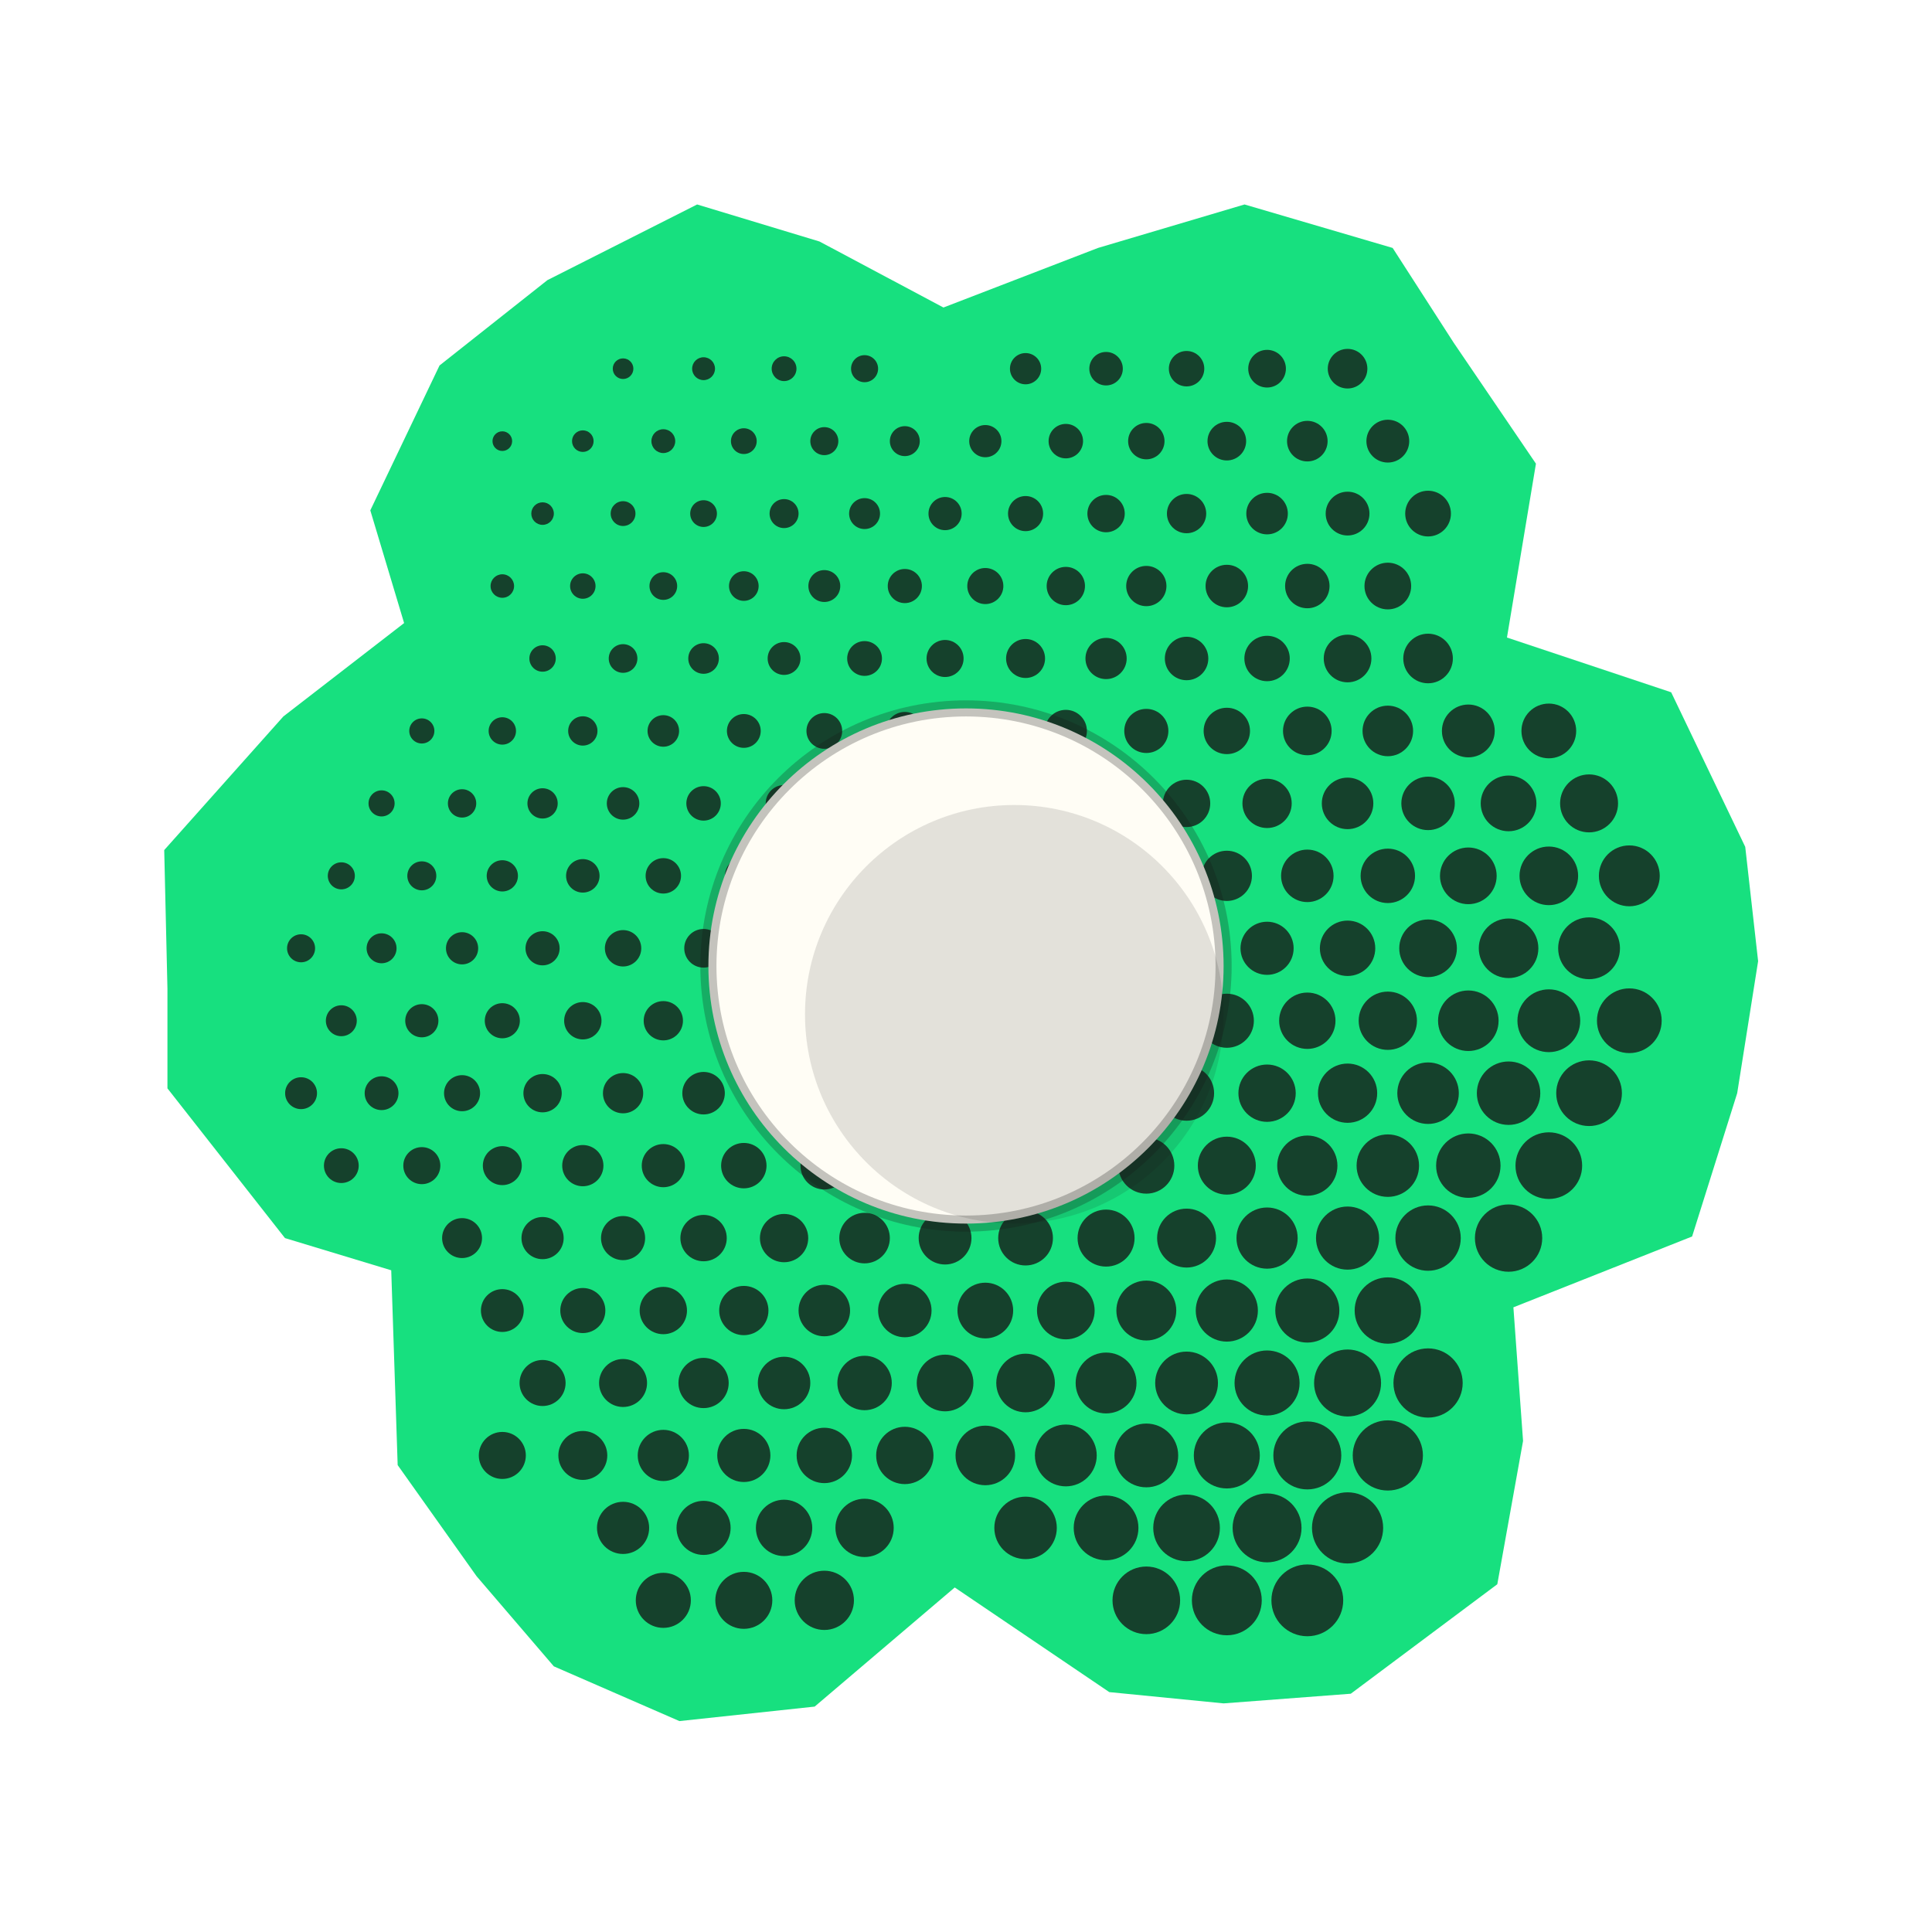
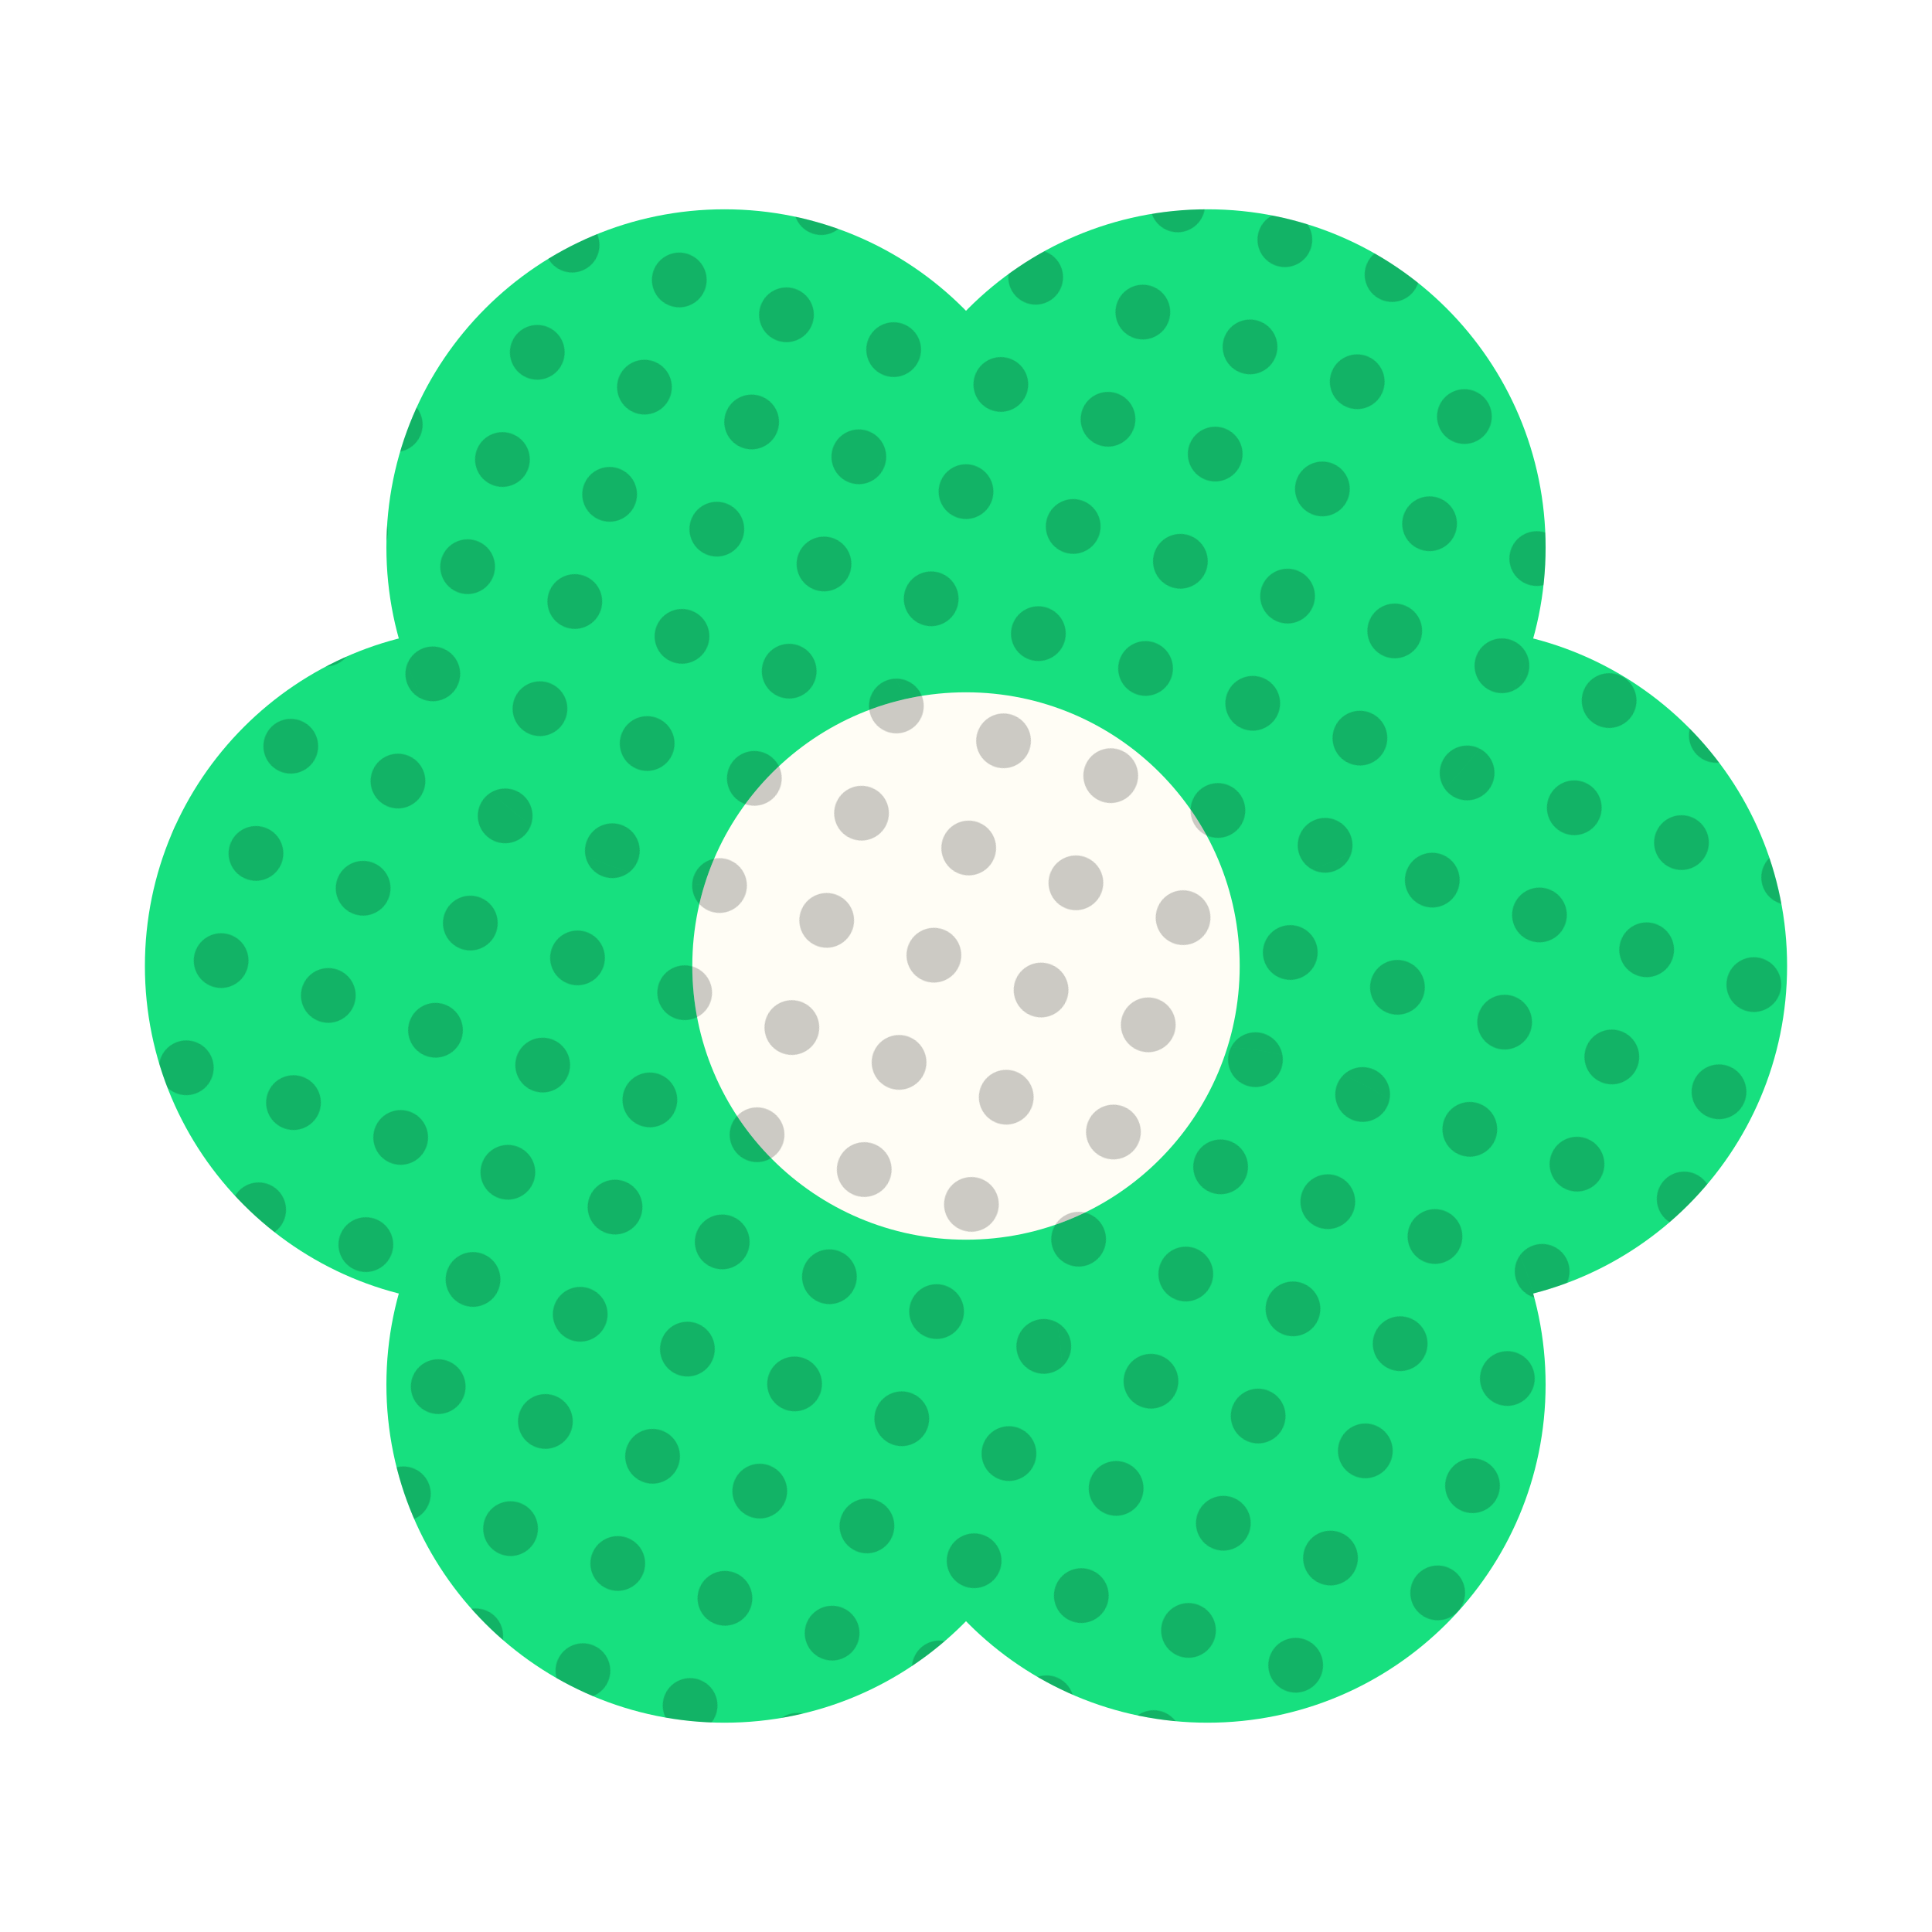
<svg xmlns="http://www.w3.org/2000/svg" viewBox="0 0 120 120">
-   <polygon points="109.2,59.7 107.9,67.9 105.1,76.8 94.0,81.2 94.6,89.5 93.0,98.4 83.9,105.2 76.0,105.8 68.9,105.1 59.3,98.6 50.6,106.0 42.2,106.9 34.4,103.5 29.6,97.9 24.7,91.0 24.3,78.9 17.7,76.9 10.4,67.6 10.4,61.4 10.2,52.8 17.6,44.5 25.1,38.7 23.0,31.7 27.3,22.7 34.0,17.4 43.3,12.7 50.9,15.0 58.6,19.1 68.2,15.4 77.3,12.7 86.5,15.4 90.3,21.3 95.4,28.8 93.6,39.6 103.8,43.0 108.4,52.6" fill="#17e07f" />
-   <circle cx="38.7" cy="22.9" r="0.64" fill="#141414" opacity="0.78" />
-   <circle cx="43.7" cy="22.9" r="0.71" fill="#141414" opacity="0.78" />
-   <circle cx="48.7" cy="22.9" r="0.77" fill="#141414" opacity="0.78" />
-   <circle cx="53.7" cy="22.9" r="0.84" fill="#141414" opacity="0.78" />
-   <circle cx="63.7" cy="22.9" r="0.97" fill="#141414" opacity="0.78" />
-   <circle cx="68.7" cy="22.9" r="1.04" fill="#141414" opacity="0.78" />
-   <circle cx="73.7" cy="22.9" r="1.10" fill="#141414" opacity="0.78" />
-   <circle cx="78.7" cy="22.9" r="1.17" fill="#141414" opacity="0.78" />
-   <circle cx="83.7" cy="22.9" r="1.23" fill="#141414" opacity="0.78" />
-   <circle cx="31.2" cy="27.4" r="0.61" fill="#141414" opacity="0.78" />
-   <circle cx="36.2" cy="27.4" r="0.67" fill="#141414" opacity="0.78" />
-   <circle cx="41.2" cy="27.4" r="0.74" fill="#141414" opacity="0.78" />
-   <circle cx="46.2" cy="27.4" r="0.80" fill="#141414" opacity="0.78" />
-   <circle cx="51.2" cy="27.4" r="0.87" fill="#141414" opacity="0.78" />
-   <circle cx="56.2" cy="27.4" r="0.93" fill="#141414" opacity="0.78" />
-   <circle cx="61.2" cy="27.4" r="1.00" fill="#141414" opacity="0.78" />
-   <circle cx="66.2" cy="27.4" r="1.07" fill="#141414" opacity="0.78" />
-   <circle cx="71.2" cy="27.4" r="1.13" fill="#141414" opacity="0.78" />
-   <circle cx="76.2" cy="27.4" r="1.20" fill="#141414" opacity="0.78" />
-   <circle cx="81.2" cy="27.4" r="1.26" fill="#141414" opacity="0.78" />
-   <circle cx="86.2" cy="27.4" r="1.33" fill="#141414" opacity="0.78" />
-   <circle cx="33.7" cy="31.9" r="0.70" fill="#141414" opacity="0.78" />
-   <circle cx="38.7" cy="31.9" r="0.77" fill="#141414" opacity="0.78" />
-   <circle cx="43.7" cy="31.9" r="0.83" fill="#141414" opacity="0.78" />
-   <circle cx="48.7" cy="31.9" r="0.90" fill="#141414" opacity="0.78" />
-   <circle cx="53.7" cy="31.9" r="0.96" fill="#141414" opacity="0.78" />
-   <circle cx="58.7" cy="31.9" r="1.03" fill="#141414" opacity="0.78" />
-   <circle cx="63.7" cy="31.9" r="1.09" fill="#141414" opacity="0.78" />
-   <circle cx="68.7" cy="31.9" r="1.16" fill="#141414" opacity="0.78" />
-   <circle cx="73.7" cy="31.9" r="1.22" fill="#141414" opacity="0.78" />
-   <circle cx="78.7" cy="31.9" r="1.29" fill="#141414" opacity="0.78" />
-   <circle cx="83.7" cy="31.9" r="1.36" fill="#141414" opacity="0.78" />
-   <circle cx="88.7" cy="31.9" r="1.42" fill="#141414" opacity="0.78" />
-   <circle cx="31.2" cy="36.4" r="0.73" fill="#141414" opacity="0.78" />
-   <circle cx="36.2" cy="36.4" r="0.79" fill="#141414" opacity="0.78" />
-   <circle cx="41.2" cy="36.4" r="0.86" fill="#141414" opacity="0.78" />
-   <circle cx="46.2" cy="36.4" r="0.92" fill="#141414" opacity="0.78" />
-   <circle cx="51.2" cy="36.4" r="0.99" fill="#141414" opacity="0.78" />
-   <circle cx="56.2" cy="36.4" r="1.06" fill="#141414" opacity="0.78" />
-   <circle cx="61.2" cy="36.4" r="1.12" fill="#141414" opacity="0.78" />
-   <circle cx="66.2" cy="36.4" r="1.19" fill="#141414" opacity="0.78" />
-   <circle cx="71.2" cy="36.4" r="1.25" fill="#141414" opacity="0.78" />
-   <circle cx="76.2" cy="36.4" r="1.32" fill="#141414" opacity="0.78" />
-   <circle cx="81.2" cy="36.4" r="1.38" fill="#141414" opacity="0.78" />
-   <circle cx="86.2" cy="36.4" r="1.45" fill="#141414" opacity="0.78" />
-   <circle cx="33.7" cy="40.9" r="0.82" fill="#141414" opacity="0.78" />
-   <circle cx="38.7" cy="40.9" r="0.89" fill="#141414" opacity="0.78" />
-   <circle cx="43.7" cy="40.9" r="0.95" fill="#141414" opacity="0.78" />
-   <circle cx="48.7" cy="40.9" r="1.02" fill="#141414" opacity="0.78" />
-   <circle cx="53.7" cy="40.9" r="1.08" fill="#141414" opacity="0.78" />
-   <circle cx="58.7" cy="40.9" r="1.15" fill="#141414" opacity="0.78" />
-   <circle cx="63.7" cy="40.9" r="1.21" fill="#141414" opacity="0.78" />
-   <circle cx="68.7" cy="40.9" r="1.28" fill="#141414" opacity="0.78" />
-   <circle cx="73.7" cy="40.9" r="1.35" fill="#141414" opacity="0.78" />
-   <circle cx="78.7" cy="40.9" r="1.41" fill="#141414" opacity="0.78" />
-   <circle cx="83.7" cy="40.9" r="1.48" fill="#141414" opacity="0.78" />
-   <circle cx="88.7" cy="40.9" r="1.54" fill="#141414" opacity="0.78" />
-   <circle cx="26.2" cy="45.4" r="0.78" fill="#141414" opacity="0.78" />
-   <circle cx="31.2" cy="45.4" r="0.85" fill="#141414" opacity="0.78" />
-   <circle cx="36.2" cy="45.4" r="0.91" fill="#141414" opacity="0.78" />
-   <circle cx="41.2" cy="45.4" r="0.98" fill="#141414" opacity="0.78" />
-   <circle cx="46.2" cy="45.4" r="1.05" fill="#141414" opacity="0.78" />
-   <circle cx="51.2" cy="45.4" r="1.11" fill="#141414" opacity="0.78" />
-   <circle cx="56.2" cy="45.4" r="1.18" fill="#141414" opacity="0.78" />
-   <circle cx="61.2" cy="45.4" r="1.24" fill="#141414" opacity="0.78" />
-   <circle cx="66.2" cy="45.4" r="1.31" fill="#141414" opacity="0.78" />
-   <circle cx="71.2" cy="45.4" r="1.37" fill="#141414" opacity="0.78" />
-   <circle cx="76.2" cy="45.4" r="1.44" fill="#141414" opacity="0.78" />
-   <circle cx="81.2" cy="45.4" r="1.51" fill="#141414" opacity="0.78" />
-   <circle cx="86.2" cy="45.4" r="1.57" fill="#141414" opacity="0.78" />
-   <circle cx="91.2" cy="45.4" r="1.64" fill="#141414" opacity="0.78" />
-   <circle cx="96.2" cy="45.4" r="1.70" fill="#141414" opacity="0.78" />
-   <circle cx="23.7" cy="49.9" r="0.81" fill="#141414" opacity="0.78" />
-   <circle cx="28.7" cy="49.9" r="0.88" fill="#141414" opacity="0.78" />
-   <circle cx="33.7" cy="49.9" r="0.94" fill="#141414" opacity="0.78" />
-   <circle cx="38.7" cy="49.9" r="1.01" fill="#141414" opacity="0.78" />
-   <circle cx="43.7" cy="49.9" r="1.07" fill="#141414" opacity="0.78" />
-   <circle cx="48.7" cy="49.9" r="1.14" fill="#141414" opacity="0.78" />
-   <circle cx="53.7" cy="49.9" r="1.20" fill="#141414" opacity="0.78" />
-   <circle cx="58.7" cy="49.9" r="1.27" fill="#141414" opacity="0.78" />
-   <circle cx="63.7" cy="49.9" r="1.34" fill="#141414" opacity="0.78" />
-   <circle cx="68.7" cy="49.9" r="1.40" fill="#141414" opacity="0.78" />
-   <circle cx="73.7" cy="49.9" r="1.47" fill="#141414" opacity="0.78" />
-   <circle cx="78.7" cy="49.9" r="1.53" fill="#141414" opacity="0.78" />
-   <circle cx="83.7" cy="49.9" r="1.60" fill="#141414" opacity="0.78" />
-   <circle cx="88.7" cy="49.9" r="1.66" fill="#141414" opacity="0.78" />
-   <circle cx="93.7" cy="49.9" r="1.73" fill="#141414" opacity="0.78" />
-   <circle cx="98.7" cy="49.9" r="1.80" fill="#141414" opacity="0.78" />
-   <circle cx="21.2" cy="54.4" r="0.84" fill="#141414" opacity="0.78" />
-   <circle cx="26.2" cy="54.4" r="0.90" fill="#141414" opacity="0.78" />
-   <circle cx="31.2" cy="54.4" r="0.97" fill="#141414" opacity="0.78" />
-   <circle cx="36.2" cy="54.4" r="1.04" fill="#141414" opacity="0.78" />
-   <circle cx="41.2" cy="54.4" r="1.10" fill="#141414" opacity="0.78" />
-   <circle cx="46.2" cy="54.4" r="1.17" fill="#141414" opacity="0.78" />
-   <circle cx="51.2" cy="54.4" r="1.23" fill="#141414" opacity="0.78" />
-   <circle cx="56.2" cy="54.4" r="1.30" fill="#141414" opacity="0.78" />
-   <circle cx="61.2" cy="54.4" r="1.36" fill="#141414" opacity="0.78" />
-   <circle cx="66.2" cy="54.4" r="1.43" fill="#141414" opacity="0.78" />
-   <circle cx="71.2" cy="54.4" r="1.50" fill="#141414" opacity="0.78" />
-   <circle cx="76.2" cy="54.4" r="1.56" fill="#141414" opacity="0.78" />
-   <circle cx="81.2" cy="54.4" r="1.63" fill="#141414" opacity="0.78" />
-   <circle cx="86.2" cy="54.4" r="1.69" fill="#141414" opacity="0.78" />
-   <circle cx="91.2" cy="54.4" r="1.76" fill="#141414" opacity="0.78" />
-   <circle cx="96.2" cy="54.4" r="1.82" fill="#141414" opacity="0.78" />
-   <circle cx="101.2" cy="54.4" r="1.89" fill="#141414" opacity="0.78" />
-   <circle cx="18.7" cy="58.9" r="0.87" fill="#141414" opacity="0.78" />
-   <circle cx="23.7" cy="58.9" r="0.93" fill="#141414" opacity="0.78" />
-   <circle cx="28.7" cy="58.9" r="1.00" fill="#141414" opacity="0.78" />
-   <circle cx="33.7" cy="58.9" r="1.06" fill="#141414" opacity="0.78" />
-   <circle cx="38.7" cy="58.9" r="1.13" fill="#141414" opacity="0.78" />
-   <circle cx="43.7" cy="58.9" r="1.20" fill="#141414" opacity="0.78" />
-   <circle cx="48.7" cy="58.9" r="1.26" fill="#141414" opacity="0.78" />
-   <circle cx="53.7" cy="58.9" r="1.33" fill="#141414" opacity="0.78" />
-   <circle cx="58.7" cy="58.9" r="1.39" fill="#141414" opacity="0.78" />
-   <circle cx="63.7" cy="58.9" r="1.46" fill="#141414" opacity="0.78" />
-   <circle cx="68.7" cy="58.9" r="1.52" fill="#141414" opacity="0.78" />
-   <circle cx="73.7" cy="58.9" r="1.59" fill="#141414" opacity="0.78" />
-   <circle cx="78.7" cy="58.9" r="1.65" fill="#141414" opacity="0.78" />
-   <circle cx="83.7" cy="58.9" r="1.72" fill="#141414" opacity="0.78" />
-   <circle cx="88.7" cy="58.9" r="1.79" fill="#141414" opacity="0.78" />
-   <circle cx="93.7" cy="58.9" r="1.85" fill="#141414" opacity="0.78" />
-   <circle cx="98.7" cy="58.9" r="1.92" fill="#141414" opacity="0.78" />
-   <circle cx="21.2" cy="63.4" r="0.96" fill="#141414" opacity="0.78" />
-   <circle cx="26.2" cy="63.4" r="1.03" fill="#141414" opacity="0.78" />
-   <circle cx="31.2" cy="63.4" r="1.09" fill="#141414" opacity="0.78" />
-   <circle cx="36.2" cy="63.4" r="1.16" fill="#141414" opacity="0.78" />
-   <circle cx="41.2" cy="63.4" r="1.22" fill="#141414" opacity="0.78" />
-   <circle cx="46.2" cy="63.4" r="1.29" fill="#141414" opacity="0.78" />
-   <circle cx="51.2" cy="63.4" r="1.35" fill="#141414" opacity="0.78" />
-   <circle cx="56.2" cy="63.4" r="1.42" fill="#141414" opacity="0.78" />
-   <circle cx="61.2" cy="63.4" r="1.49" fill="#141414" opacity="0.78" />
-   <circle cx="66.2" cy="63.4" r="1.55" fill="#141414" opacity="0.78" />
-   <circle cx="71.2" cy="63.4" r="1.62" fill="#141414" opacity="0.78" />
-   <circle cx="76.2" cy="63.4" r="1.68" fill="#141414" opacity="0.78" />
-   <circle cx="81.2" cy="63.4" r="1.75" fill="#141414" opacity="0.78" />
-   <circle cx="86.2" cy="63.4" r="1.81" fill="#141414" opacity="0.78" />
-   <circle cx="91.2" cy="63.4" r="1.88" fill="#141414" opacity="0.78" />
-   <circle cx="96.2" cy="63.4" r="1.95" fill="#141414" opacity="0.78" />
-   <circle cx="101.2" cy="63.4" r="2.01" fill="#141414" opacity="0.78" />
-   <circle cx="18.7" cy="67.9" r="0.99" fill="#141414" opacity="0.78" />
-   <circle cx="23.7" cy="67.9" r="1.05" fill="#141414" opacity="0.78" />
-   <circle cx="28.7" cy="67.9" r="1.12" fill="#141414" opacity="0.78" />
-   <circle cx="33.7" cy="67.9" r="1.19" fill="#141414" opacity="0.78" />
-   <circle cx="38.7" cy="67.9" r="1.25" fill="#141414" opacity="0.78" />
-   <circle cx="43.7" cy="67.9" r="1.32" fill="#141414" opacity="0.78" />
-   <circle cx="48.7" cy="67.9" r="1.38" fill="#141414" opacity="0.78" />
-   <circle cx="53.7" cy="67.9" r="1.45" fill="#141414" opacity="0.78" />
-   <circle cx="58.7" cy="67.9" r="1.51" fill="#141414" opacity="0.78" />
-   <circle cx="63.7" cy="67.9" r="1.58" fill="#141414" opacity="0.78" />
-   <circle cx="68.7" cy="67.9" r="1.64" fill="#141414" opacity="0.78" />
-   <circle cx="73.7" cy="67.9" r="1.71" fill="#141414" opacity="0.78" />
-   <circle cx="78.7" cy="67.9" r="1.78" fill="#141414" opacity="0.78" />
-   <circle cx="83.7" cy="67.9" r="1.84" fill="#141414" opacity="0.78" />
-   <circle cx="88.7" cy="67.9" r="1.91" fill="#141414" opacity="0.78" />
-   <circle cx="93.7" cy="67.9" r="1.97" fill="#141414" opacity="0.78" />
-   <circle cx="98.7" cy="67.9" r="2.04" fill="#141414" opacity="0.78" />
-   <circle cx="21.2" cy="72.4" r="1.08" fill="#141414" opacity="0.78" />
-   <circle cx="26.2" cy="72.4" r="1.15" fill="#141414" opacity="0.78" />
-   <circle cx="31.2" cy="72.4" r="1.21" fill="#141414" opacity="0.78" />
-   <circle cx="36.2" cy="72.4" r="1.28" fill="#141414" opacity="0.78" />
-   <circle cx="41.2" cy="72.4" r="1.34" fill="#141414" opacity="0.78" />
-   <circle cx="46.2" cy="72.4" r="1.41" fill="#141414" opacity="0.78" />
-   <circle cx="51.2" cy="72.4" r="1.48" fill="#141414" opacity="0.78" />
-   <circle cx="56.2" cy="72.4" r="1.54" fill="#141414" opacity="0.78" />
-   <circle cx="61.2" cy="72.4" r="1.61" fill="#141414" opacity="0.78" />
-   <circle cx="66.2" cy="72.4" r="1.67" fill="#141414" opacity="0.78" />
-   <circle cx="71.2" cy="72.4" r="1.74" fill="#141414" opacity="0.78" />
-   <circle cx="76.2" cy="72.4" r="1.80" fill="#141414" opacity="0.78" />
-   <circle cx="81.2" cy="72.4" r="1.87" fill="#141414" opacity="0.78" />
-   <circle cx="86.2" cy="72.4" r="1.94" fill="#141414" opacity="0.78" />
-   <circle cx="91.2" cy="72.4" r="2.00" fill="#141414" opacity="0.78" />
-   <circle cx="96.2" cy="72.4" r="2.07" fill="#141414" opacity="0.78" />
-   <circle cx="28.7" cy="76.9" r="1.24" fill="#141414" opacity="0.78" />
-   <circle cx="33.7" cy="76.9" r="1.31" fill="#141414" opacity="0.78" />
-   <circle cx="38.7" cy="76.9" r="1.37" fill="#141414" opacity="0.78" />
-   <circle cx="43.7" cy="76.9" r="1.44" fill="#141414" opacity="0.78" />
-   <circle cx="48.7" cy="76.9" r="1.50" fill="#141414" opacity="0.78" />
-   <circle cx="53.7" cy="76.9" r="1.57" fill="#141414" opacity="0.78" />
-   <circle cx="58.7" cy="76.9" r="1.64" fill="#141414" opacity="0.78" />
-   <circle cx="63.7" cy="76.9" r="1.70" fill="#141414" opacity="0.78" />
-   <circle cx="68.7" cy="76.9" r="1.77" fill="#141414" opacity="0.78" />
-   <circle cx="73.7" cy="76.9" r="1.83" fill="#141414" opacity="0.78" />
-   <circle cx="78.7" cy="76.9" r="1.90" fill="#141414" opacity="0.78" />
-   <circle cx="83.7" cy="76.9" r="1.96" fill="#141414" opacity="0.78" />
-   <circle cx="88.7" cy="76.9" r="2.03" fill="#141414" opacity="0.78" />
-   <circle cx="93.7" cy="76.9" r="2.09" fill="#141414" opacity="0.78" />
-   <circle cx="31.2" cy="81.4" r="1.33" fill="#141414" opacity="0.78" />
-   <circle cx="36.2" cy="81.4" r="1.40" fill="#141414" opacity="0.78" />
-   <circle cx="41.2" cy="81.4" r="1.47" fill="#141414" opacity="0.78" />
-   <circle cx="46.2" cy="81.4" r="1.53" fill="#141414" opacity="0.78" />
-   <circle cx="51.2" cy="81.4" r="1.60" fill="#141414" opacity="0.78" />
-   <circle cx="56.2" cy="81.4" r="1.66" fill="#141414" opacity="0.78" />
-   <circle cx="61.2" cy="81.4" r="1.73" fill="#141414" opacity="0.78" />
-   <circle cx="66.2" cy="81.4" r="1.79" fill="#141414" opacity="0.78" />
-   <circle cx="71.2" cy="81.4" r="1.86" fill="#141414" opacity="0.78" />
-   <circle cx="76.2" cy="81.4" r="1.93" fill="#141414" opacity="0.78" />
-   <circle cx="81.2" cy="81.4" r="1.99" fill="#141414" opacity="0.78" />
-   <circle cx="86.2" cy="81.4" r="2.06" fill="#141414" opacity="0.78" />
-   <circle cx="33.7" cy="85.9" r="1.43" fill="#141414" opacity="0.78" />
-   <circle cx="38.7" cy="85.9" r="1.49" fill="#141414" opacity="0.78" />
-   <circle cx="43.7" cy="85.9" r="1.56" fill="#141414" opacity="0.78" />
-   <circle cx="48.7" cy="85.9" r="1.63" fill="#141414" opacity="0.78" />
-   <circle cx="53.7" cy="85.9" r="1.69" fill="#141414" opacity="0.78" />
-   <circle cx="58.7" cy="85.9" r="1.76" fill="#141414" opacity="0.78" />
-   <circle cx="63.7" cy="85.9" r="1.82" fill="#141414" opacity="0.78" />
-   <circle cx="68.7" cy="85.9" r="1.89" fill="#141414" opacity="0.78" />
-   <circle cx="73.7" cy="85.9" r="1.95" fill="#141414" opacity="0.78" />
-   <circle cx="78.7" cy="85.9" r="2.02" fill="#141414" opacity="0.78" />
-   <circle cx="83.7" cy="85.9" r="2.08" fill="#141414" opacity="0.78" />
-   <circle cx="88.7" cy="85.9" r="2.15" fill="#141414" opacity="0.78" />
-   <circle cx="31.2" cy="90.4" r="1.46" fill="#141414" opacity="0.78" />
-   <circle cx="36.2" cy="90.4" r="1.52" fill="#141414" opacity="0.78" />
-   <circle cx="41.2" cy="90.4" r="1.59" fill="#141414" opacity="0.78" />
-   <circle cx="46.2" cy="90.4" r="1.65" fill="#141414" opacity="0.78" />
-   <circle cx="51.2" cy="90.4" r="1.72" fill="#141414" opacity="0.78" />
-   <circle cx="56.2" cy="90.4" r="1.78" fill="#141414" opacity="0.78" />
-   <circle cx="61.2" cy="90.4" r="1.85" fill="#141414" opacity="0.78" />
-   <circle cx="66.2" cy="90.4" r="1.92" fill="#141414" opacity="0.78" />
-   <circle cx="71.2" cy="90.4" r="1.98" fill="#141414" opacity="0.78" />
-   <circle cx="76.2" cy="90.4" r="2.05" fill="#141414" opacity="0.78" />
-   <circle cx="81.2" cy="90.4" r="2.11" fill="#141414" opacity="0.78" />
-   <circle cx="86.2" cy="90.4" r="2.18" fill="#141414" opacity="0.78" />
-   <circle cx="38.7" cy="94.9" r="1.62" fill="#141414" opacity="0.78" />
-   <circle cx="43.7" cy="94.9" r="1.68" fill="#141414" opacity="0.78" />
-   <circle cx="48.7" cy="94.9" r="1.75" fill="#141414" opacity="0.78" />
-   <circle cx="53.7" cy="94.9" r="1.81" fill="#141414" opacity="0.78" />
-   <circle cx="63.7" cy="94.9" r="1.94" fill="#141414" opacity="0.78" />
-   <circle cx="68.7" cy="94.9" r="2.01" fill="#141414" opacity="0.78" />
-   <circle cx="73.7" cy="94.9" r="2.07" fill="#141414" opacity="0.78" />
-   <circle cx="78.7" cy="94.9" r="2.14" fill="#141414" opacity="0.78" />
-   <circle cx="83.7" cy="94.9" r="2.21" fill="#141414" opacity="0.78" />
-   <circle cx="41.2" cy="99.4" r="1.71" fill="#141414" opacity="0.78" />
-   <circle cx="46.2" cy="99.4" r="1.77" fill="#141414" opacity="0.78" />
-   <circle cx="51.2" cy="99.4" r="1.84" fill="#141414" opacity="0.78" />
-   <circle cx="71.2" cy="99.4" r="2.10" fill="#141414" opacity="0.78" />
-   <circle cx="76.2" cy="99.4" r="2.17" fill="#141414" opacity="0.78" />
-   <circle cx="81.2" cy="99.4" r="2.23" fill="#141414" opacity="0.78" />
-   <circle cx="60" cy="60" r="16" fill="#fffdf5" />
-   <circle cx="63" cy="63" r="13" fill="#141414" opacity="0.12" />
-   <circle cx="60" cy="60" r="16" fill="none" stroke="#141414" stroke-opacity="0.25" stroke-width="1" />
+   <defs>
+     <pattern id="ht3" width="7" height="7" patternUnits="userSpaceOnUse" patternTransform="rotate(18)">
+       <circle cx="3.5" cy="3.5" r="1.7" fill="rgba(0,0,0,0.20)" />
+     </pattern>
+   </defs>
+   <circle cx="90.0" cy="60.0" r="21" fill="#17e07f" />
+   <circle cx="90.0" cy="60.0" r="21" fill="url(#ht3)" />
+   <circle cx="75.0" cy="86.0" r="21" fill="#17e07f" />
+   <circle cx="75.0" cy="86.0" r="21" fill="url(#ht3)" />
+   <circle cx="45.0" cy="86.0" r="21" fill="#17e07f" />
+   <circle cx="45.0" cy="86.0" r="21" fill="url(#ht3)" />
+   <circle cx="30.0" cy="60.0" r="21" fill="#17e07f" />
+   <circle cx="30.0" cy="60.0" r="21" fill="url(#ht3)" />
+   <circle cx="45.0" cy="34.0" r="21" fill="#17e07f" />
+   <circle cx="45.0" cy="34.0" r="21" fill="url(#ht3)" />
+   <circle cx="75.0" cy="34.0" r="21" fill="#17e07f" />
+   <circle cx="75.0" cy="34.0" r="21" fill="url(#ht3)" />
+   <circle cx="60" cy="60" r="17" fill="#fffdf5" />
+   <circle cx="60" cy="60" r="17" fill="url(#ht3)" />
</svg>
